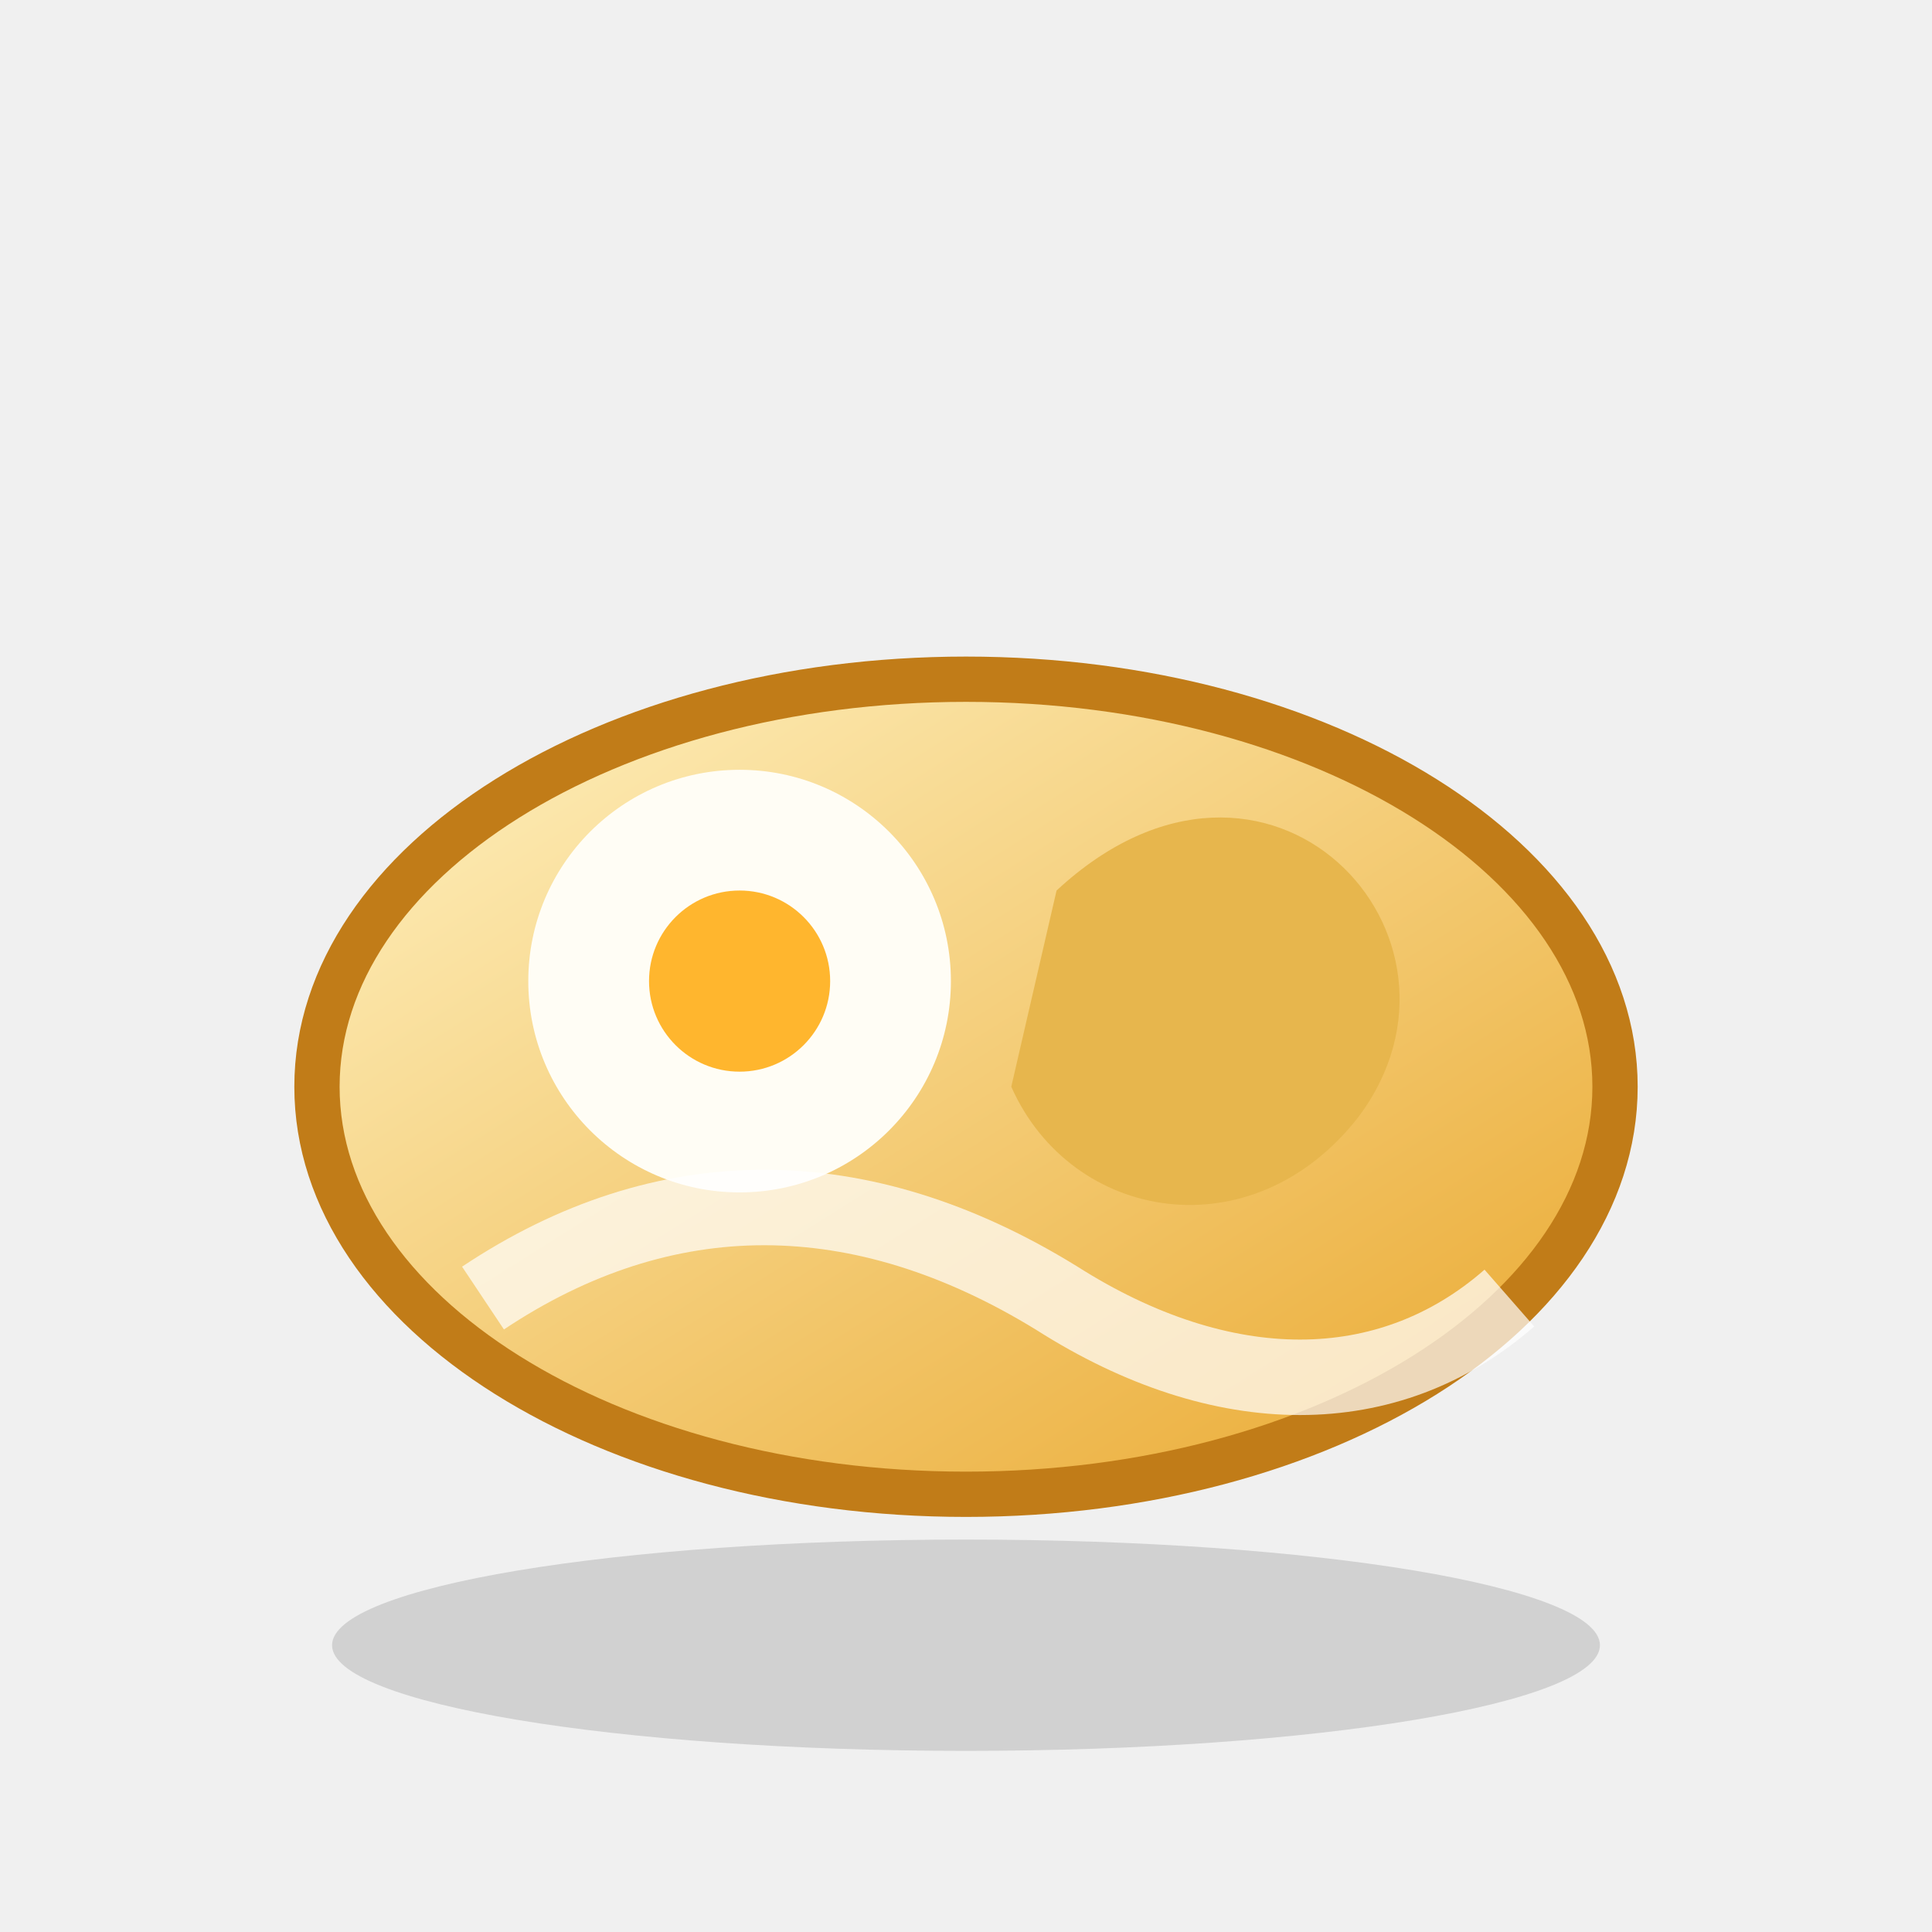
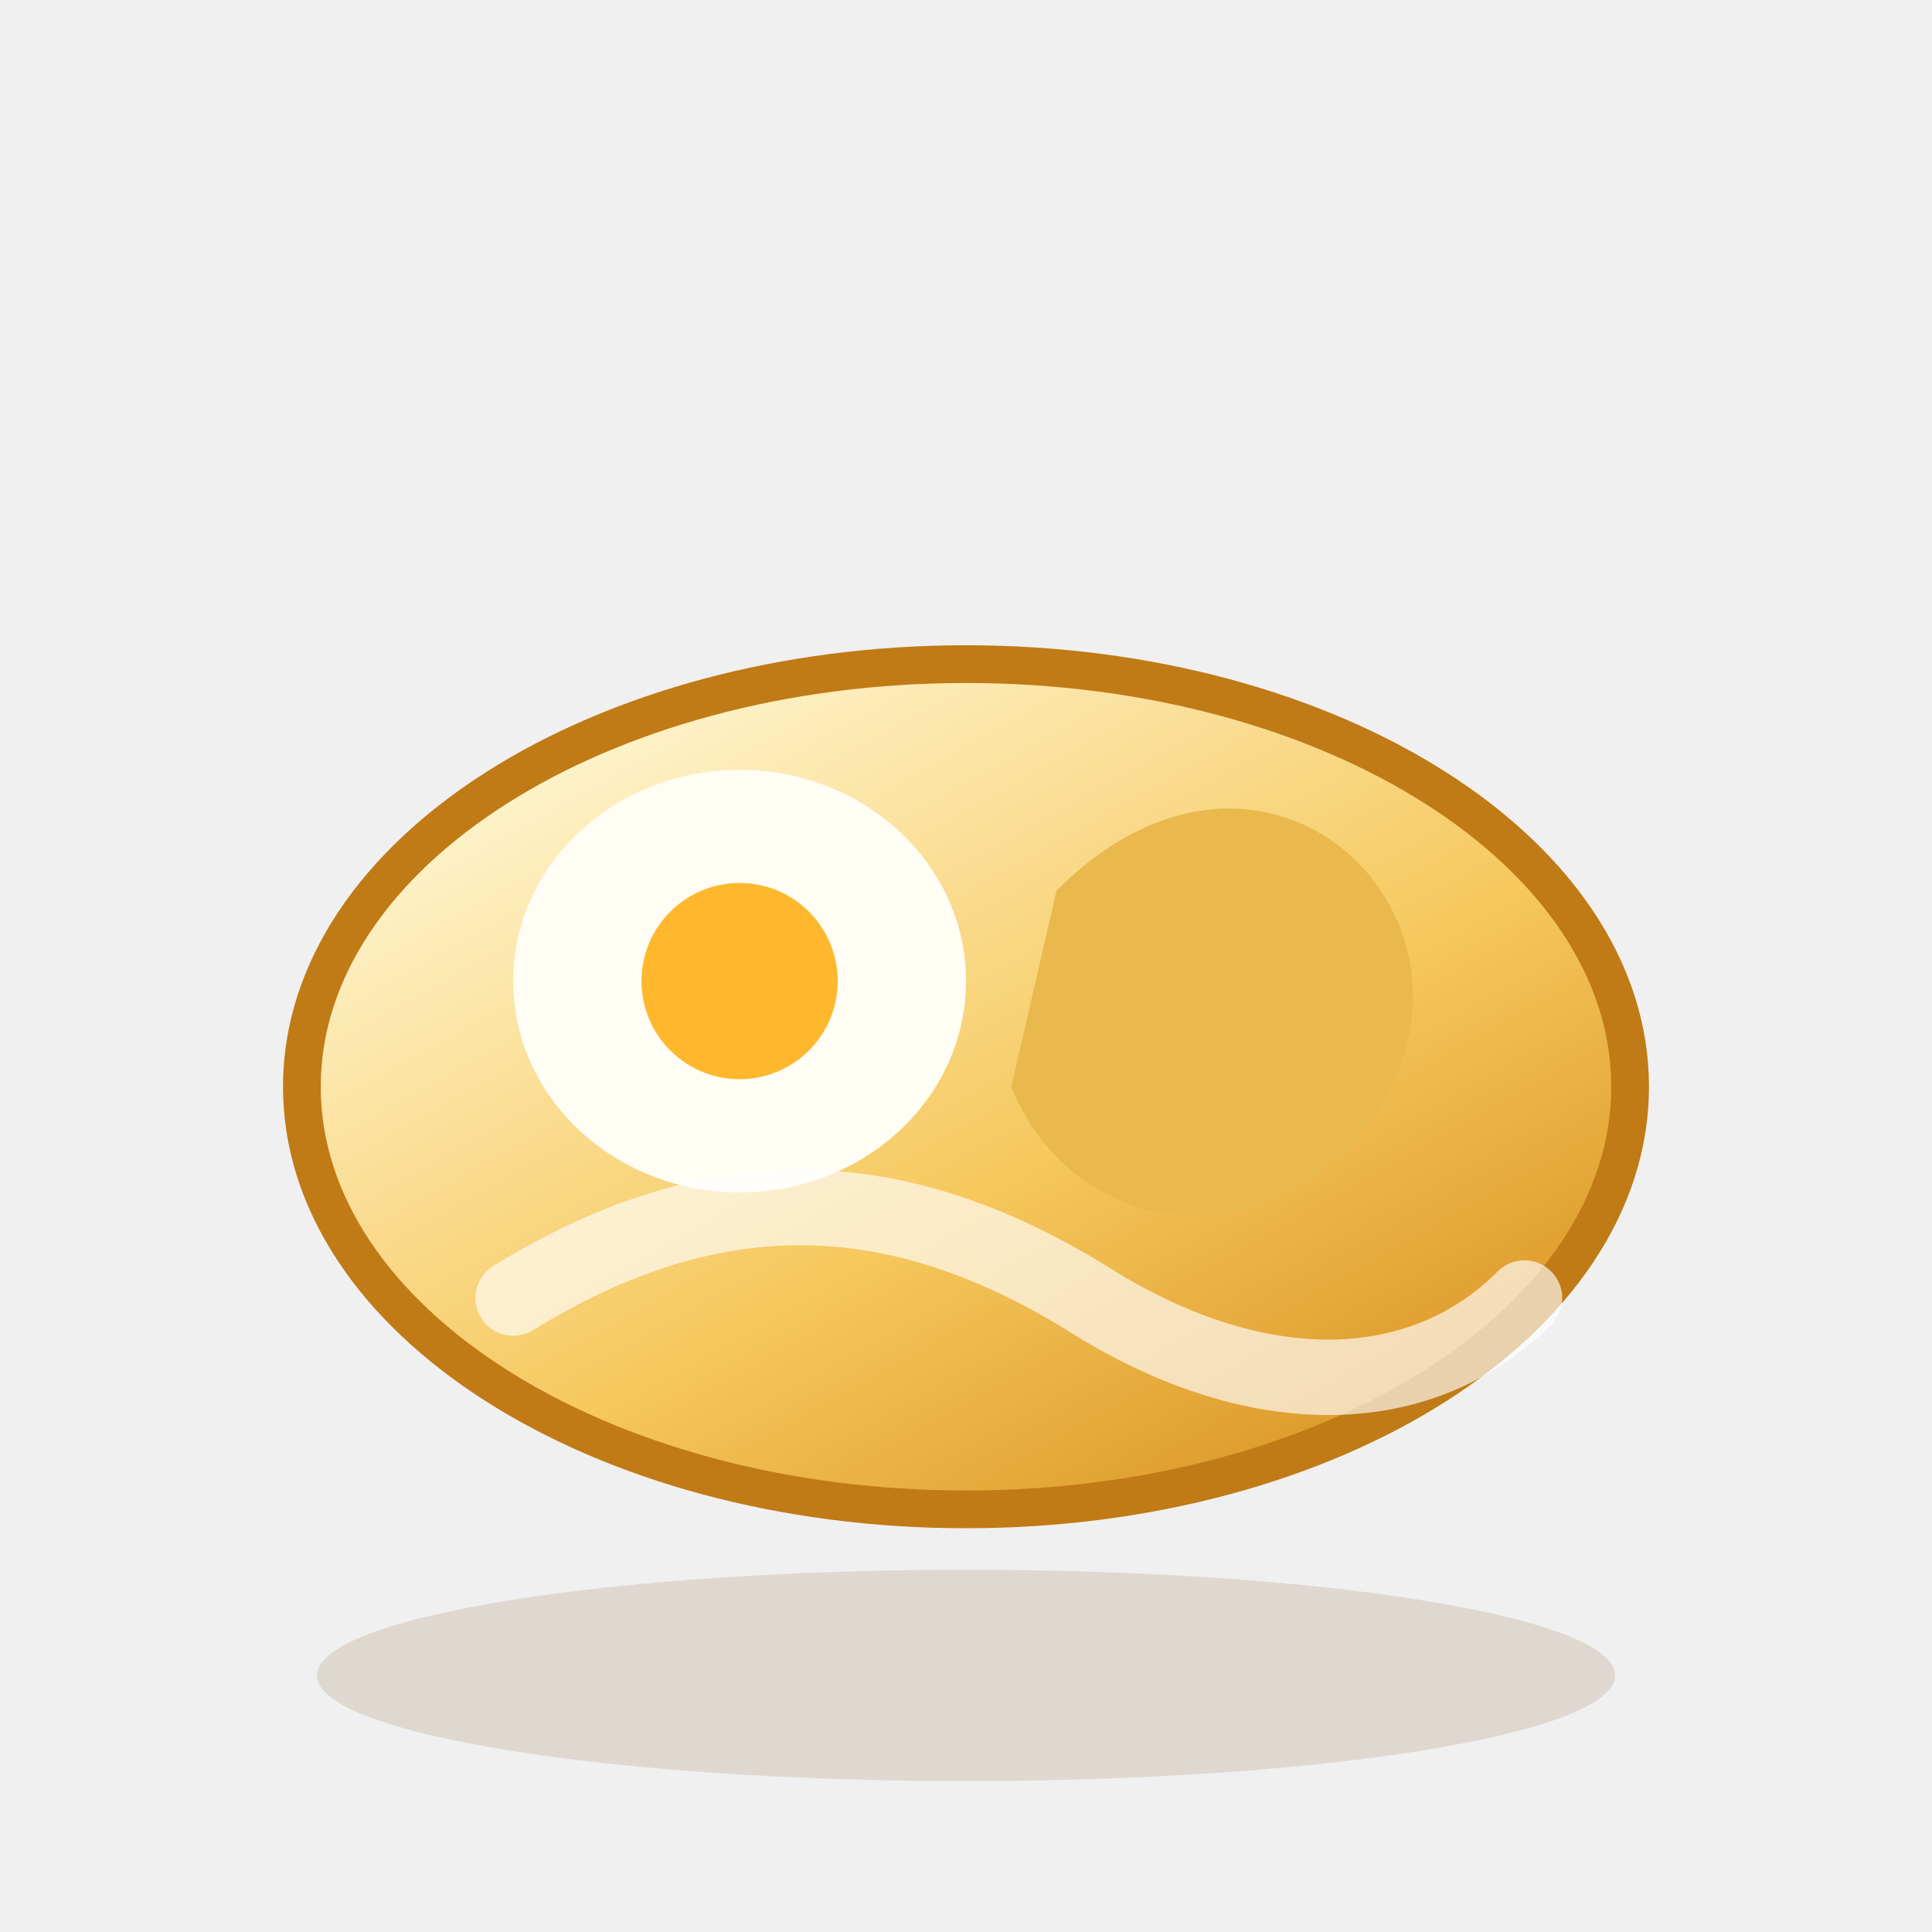
<svg xmlns="http://www.w3.org/2000/svg" viewBox="0 0 128 128">
  <defs>
-     <linearGradient id="f" x2="1" y2="1">
-       <stop stop-color="#FFF3C4" />
-       <stop offset="1" stop-color="#E9A62B" />
+     <linearGradient id="a" x1=".1" y1=".1" x2=".9" y2="1">
+       <stop stop-color="#FFF8D7" />
+       <stop offset=".55" stop-color="#F6C85D" />
+       <stop offset="1" stop-color="#D58A1B" />
    </linearGradient>
  </defs>
-   <ellipse cx="64" cy="109" rx="42" ry="7" fill="#000" opacity=".13" />
-   <ellipse cx="64" cy="72" rx="43" ry="27" fill="url(#f)" stroke="#C17C18" stroke-width="3" />
-   <circle cx="49" cy="65" r="14" fill="#FFFDF5" />
-   <circle cx="49" cy="65" r="6" fill="#FFB62E" />
-   <path d="M70 59c14-13 29 3 20 15-7 9-19 7-23-2z" fill="#E7B64D" />
-   <path d="M32 86c12-8 25-8 38 0 11 7 22 7 30 0" fill="none" stroke="#FFF" stroke-width="5" opacity=".7" />
+   <ellipse cx="64" cy="111" rx="43" ry="7" fill="#76501A" opacity=".15" />
+   <ellipse cx="64" cy="72" rx="44" ry="28" fill="url(#a)" stroke="#C07A16" stroke-width="2.5" />
+   <ellipse cx="49" cy="65" rx="15" ry="14" fill="#FFFDF4" />
+   <circle cx="49" cy="65" r="6.5" fill="#FFB82D" />
+   <path d="M70 59c14-14 30 2 21 15-7 10-20 8-24-2z" fill="#E9B94D" />
+   <path d="M34 86c13-8 25-8 38 0 11 7 22 7 29 0" fill="none" stroke="#FFF" stroke-width="5" opacity=".65" stroke-linecap="round" />
</svg>
